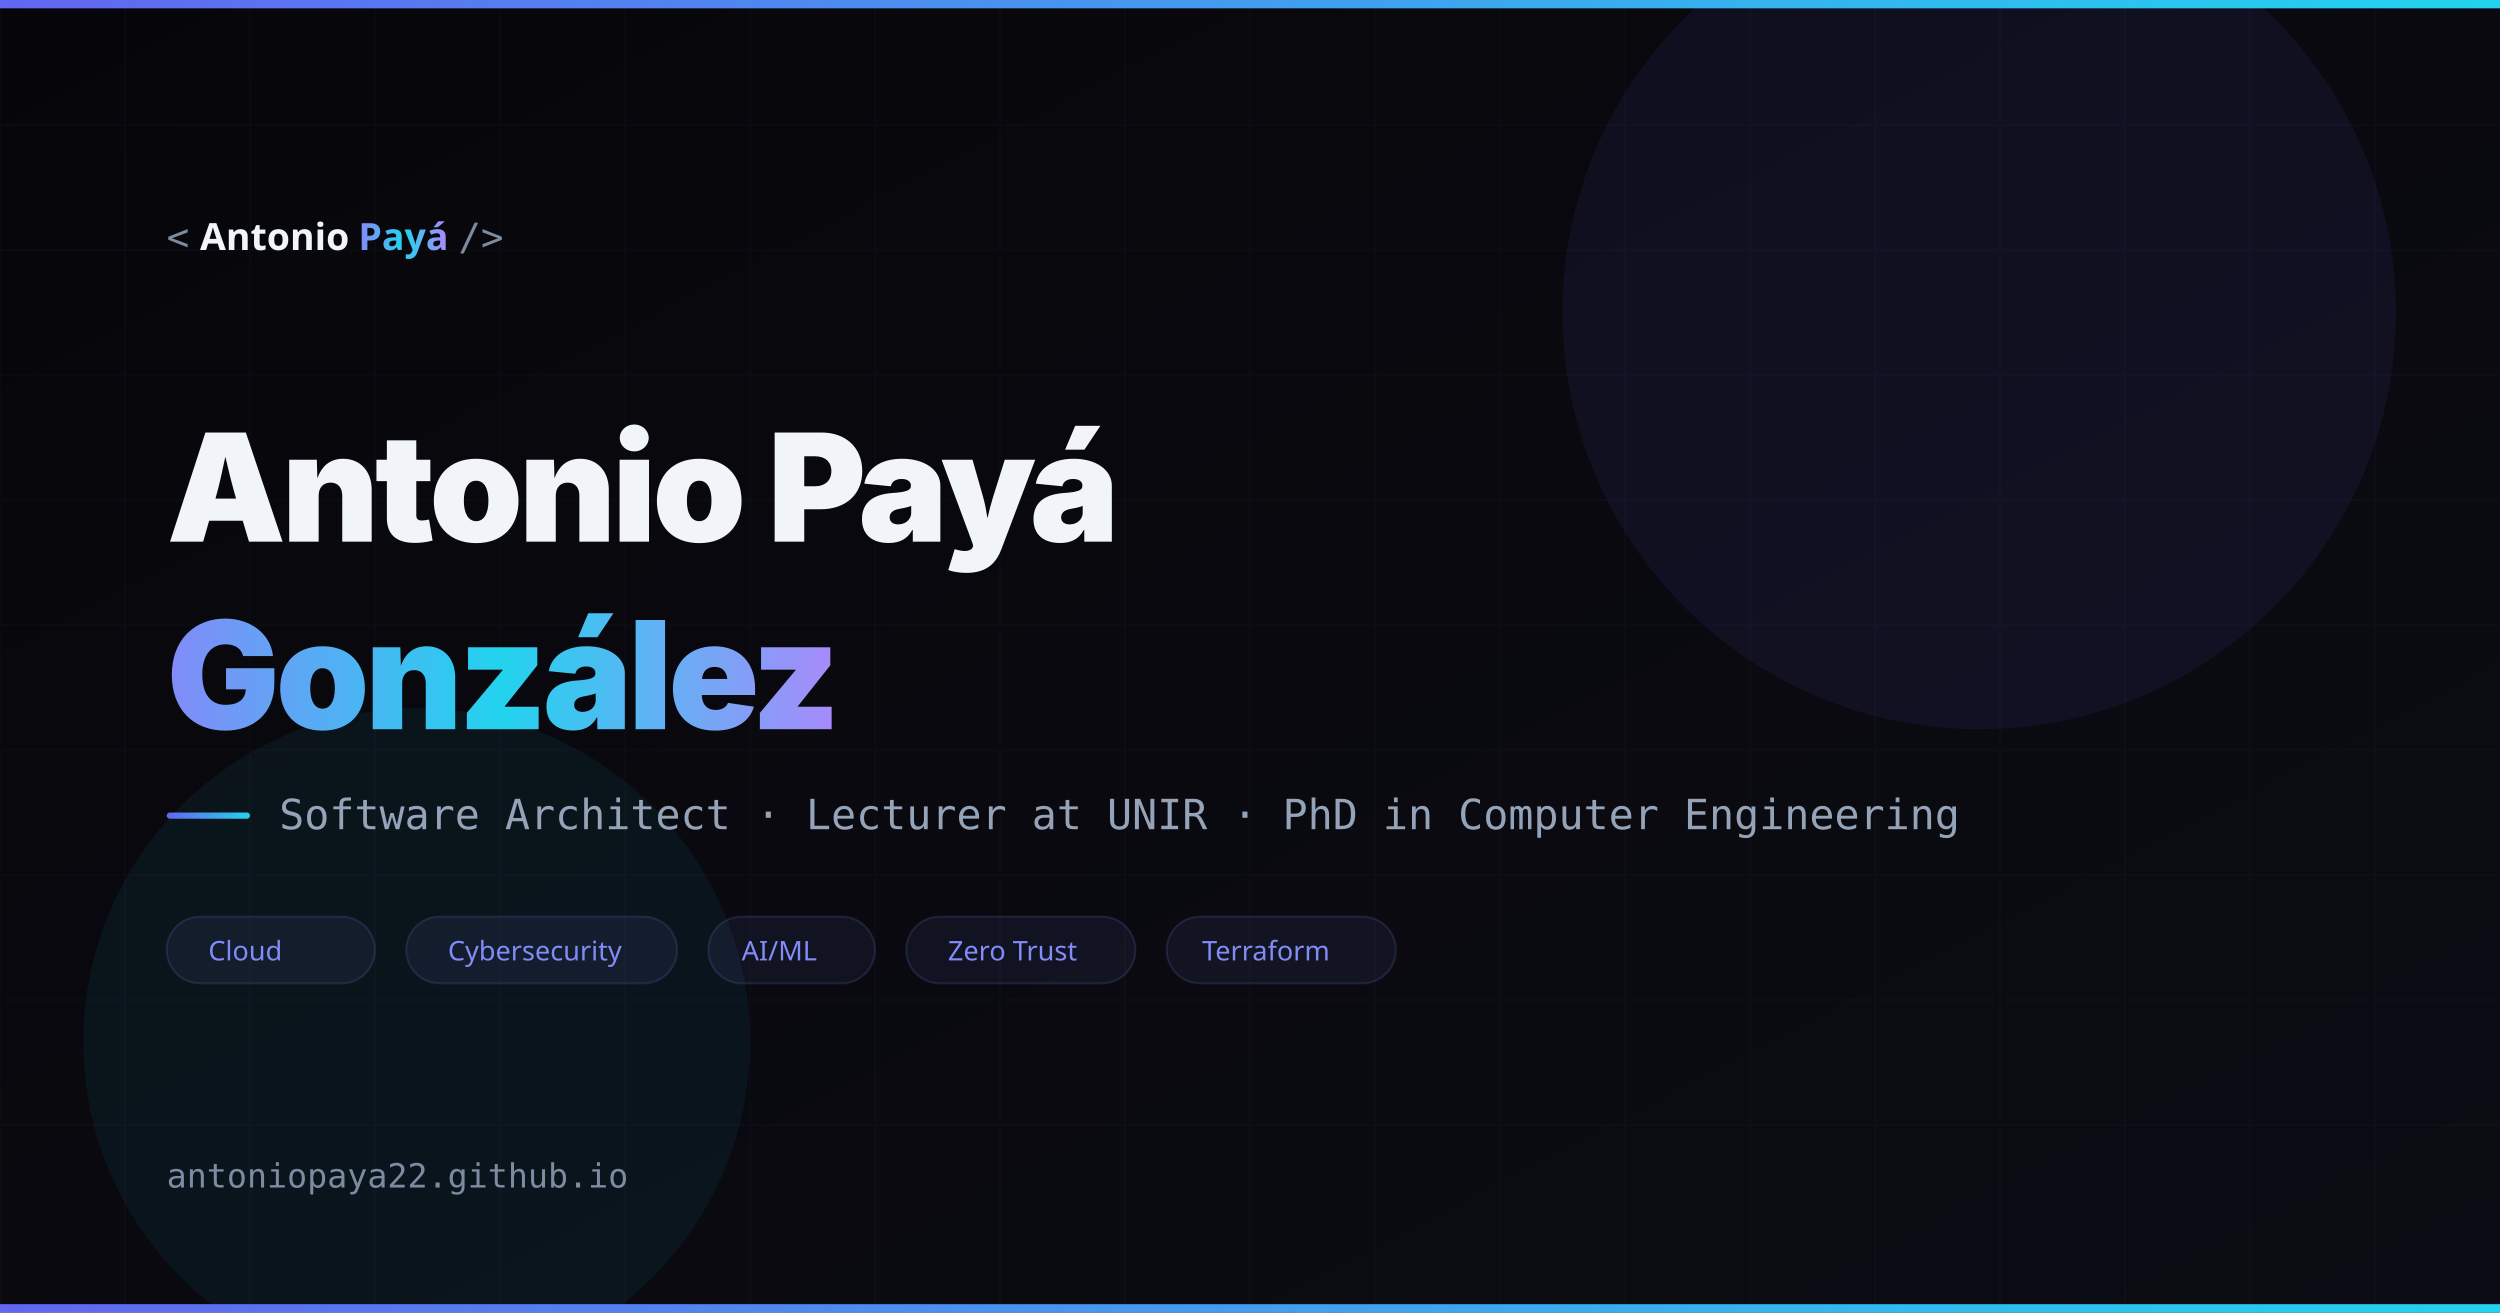
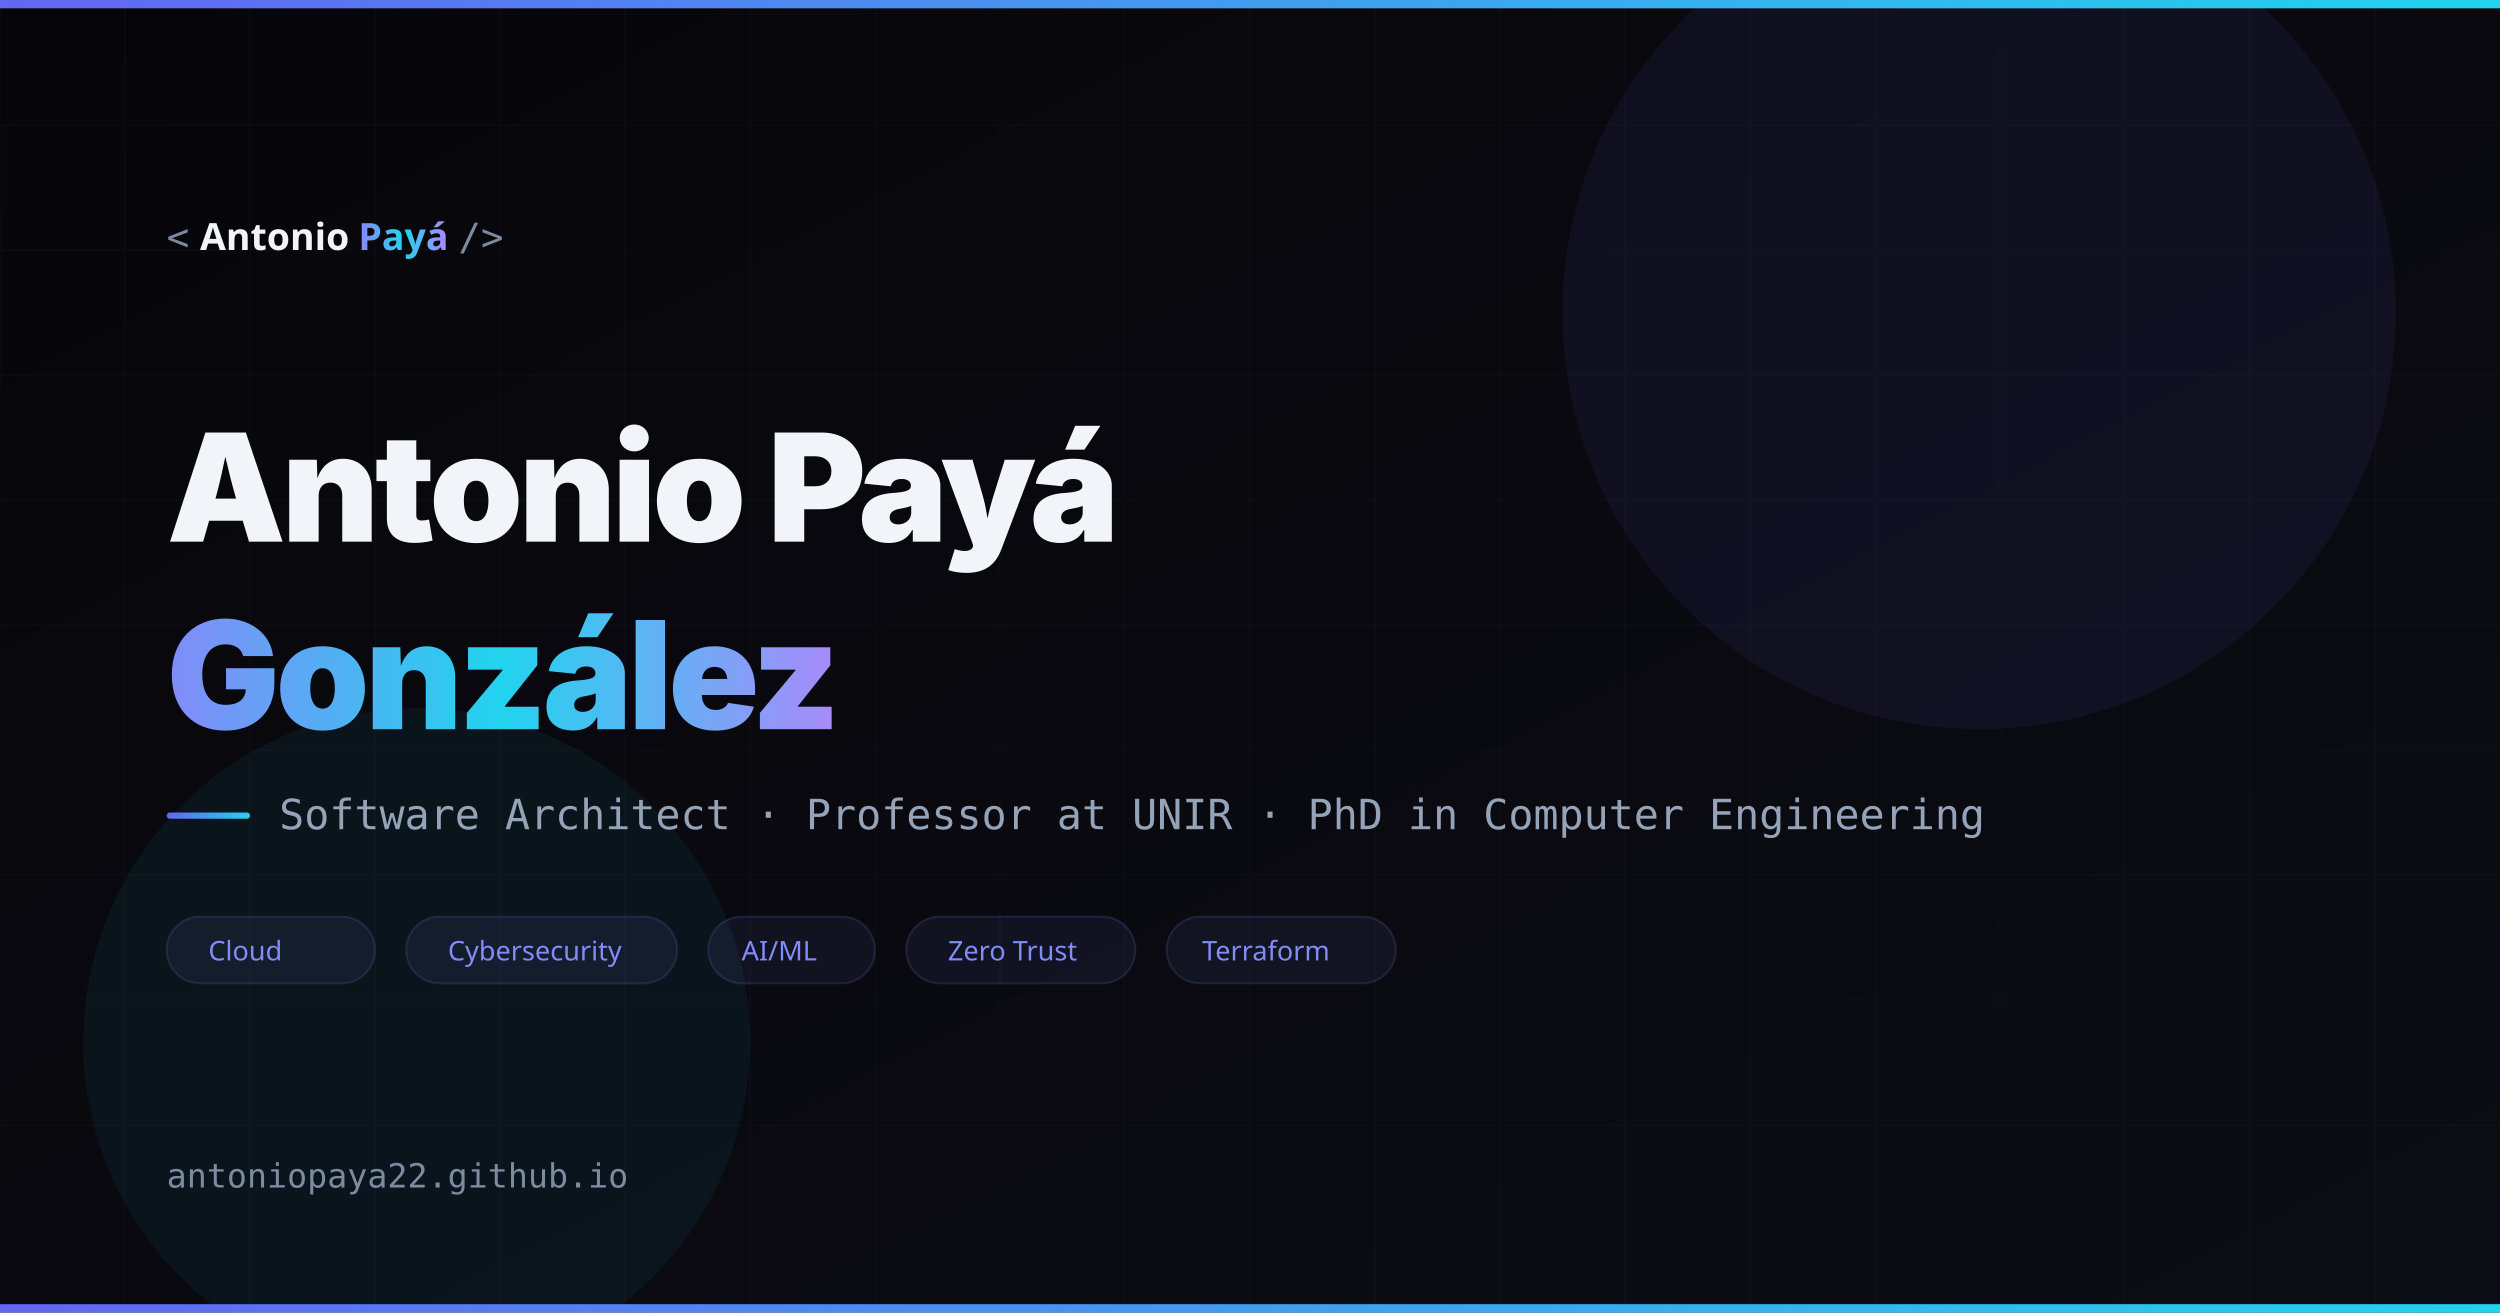
<svg xmlns="http://www.w3.org/2000/svg" width="1200" height="630" viewBox="0 0 1200 630">
  <defs>
    <linearGradient id="bg" x1="0%" y1="0%" x2="100%" y2="100%">
      <stop offset="0%" stop-color="#06060a" />
      <stop offset="100%" stop-color="#0c0c14" />
    </linearGradient>
    <linearGradient id="accent" x1="0%" y1="0%" x2="100%" y2="0%">
      <stop offset="0%" stop-color="#818cf8" />
      <stop offset="50%" stop-color="#22d3ee" />
      <stop offset="100%" stop-color="#a78bfa" />
    </linearGradient>
    <linearGradient id="line" x1="0%" y1="0%" x2="100%" y2="0%">
      <stop offset="0%" stop-color="#6366f1" />
      <stop offset="100%" stop-color="#22d3ee" />
    </linearGradient>
  </defs>
  <rect width="1200" height="630" fill="url(#bg)" />
  <circle cx="950" cy="150" r="200" fill="#6366f1" opacity="0.08" />
  <circle cx="200" cy="500" r="160" fill="#22d3ee" opacity="0.06" />
  <g opacity="0.04" stroke="#818cf8" stroke-width="0.5">
    <line x1="0" y1="0" x2="0" y2="630" />
    <line x1="60" y1="0" x2="60" y2="630" />
    <line x1="120" y1="0" x2="120" y2="630" />
    <line x1="180" y1="0" x2="180" y2="630" />
    <line x1="240" y1="0" x2="240" y2="630" />
    <line x1="300" y1="0" x2="300" y2="630" />
    <line x1="360" y1="0" x2="360" y2="630" />
    <line x1="420" y1="0" x2="420" y2="630" />
    <line x1="480" y1="0" x2="480" y2="630" />
    <line x1="540" y1="0" x2="540" y2="630" />
    <line x1="600" y1="0" x2="600" y2="630" />
    <line x1="660" y1="0" x2="660" y2="630" />
    <line x1="720" y1="0" x2="720" y2="630" />
    <line x1="780" y1="0" x2="780" y2="630" />
    <line x1="840" y1="0" x2="840" y2="630" />
    <line x1="900" y1="0" x2="900" y2="630" />
    <line x1="960" y1="0" x2="960" y2="630" />
    <line x1="1020" y1="0" x2="1020" y2="630" />
    <line x1="1080" y1="0" x2="1080" y2="630" />
    <line x1="1140" y1="0" x2="1140" y2="630" />
    <line x1="0" y1="60" x2="1200" y2="60" />
    <line x1="0" y1="120" x2="1200" y2="120" />
    <line x1="0" y1="180" x2="1200" y2="180" />
    <line x1="0" y1="240" x2="1200" y2="240" />
    <line x1="0" y1="300" x2="1200" y2="300" />
    <line x1="0" y1="360" x2="1200" y2="360" />
    <line x1="0" y1="420" x2="1200" y2="420" />
    <line x1="0" y1="480" x2="1200" y2="480" />
    <line x1="0" y1="540" x2="1200" y2="540" />
  </g>
  <rect x="0" y="0" width="1200" height="4" fill="url(#line)" />
  <text x="80" y="120" font-family="monospace" font-size="18" fill="#7c8ba0">&lt;</text>
  <text x="96" y="120" font-family="sans-serif" font-size="18" font-weight="600" fill="#f1f5f9">Antonio</text>
  <text x="172" y="120" font-family="sans-serif" font-size="18" font-weight="600" fill="url(#accent)">Payá</text>
  <text x="220" y="120" font-family="monospace" font-size="18" fill="#7c8ba0"> /&gt;</text>
  <text x="80" y="260" font-family="Inter, sans-serif" font-size="72" font-weight="900" fill="#f1f5f9" letter-spacing="-2">Antonio Payá</text>
  <text x="80" y="350" font-family="Inter, sans-serif" font-size="72" font-weight="900" fill="url(#accent)" letter-spacing="-2">González</text>
  <rect x="80" y="390" width="40" height="3" fill="url(#line)" rx="1.5" />
-   <text x="134" y="398" font-family="monospace" font-size="20" fill="#94a3b8">Software Architect · Lecturer at UNIR · PhD in Computer Engineering</text>
+   <text x="134" y="398" font-family="monospace" font-size="20" fill="#94a3b8">Software Architect · Professor at UNIR · PhD in Computer Engineering</text>
  <rect x="80" y="440" width="100" height="32" rx="16" fill="#818cf8" fill-opacity="0.08" stroke="#818cf8" stroke-opacity="0.15" />
  <text x="100" y="461" font-family="sans-serif" font-size="13" font-weight="500" fill="#818cf8">Cloud</text>
  <rect x="195" y="440" width="130" height="32" rx="16" fill="#818cf8" fill-opacity="0.08" stroke="#818cf8" stroke-opacity="0.15" />
  <text x="215" y="461" font-family="sans-serif" font-size="13" font-weight="500" fill="#818cf8">Cybersecurity</text>
  <rect x="340" y="440" width="80" height="32" rx="16" fill="#818cf8" fill-opacity="0.08" stroke="#818cf8" stroke-opacity="0.15" />
  <text x="356" y="461" font-family="sans-serif" font-size="13" font-weight="500" fill="#818cf8">AI/ML</text>
  <rect x="435" y="440" width="110" height="32" rx="16" fill="#818cf8" fill-opacity="0.08" stroke="#818cf8" stroke-opacity="0.15" />
  <text x="455" y="461" font-family="sans-serif" font-size="13" font-weight="500" fill="#818cf8">Zero Trust</text>
  <rect x="560" y="440" width="110" height="32" rx="16" fill="#818cf8" fill-opacity="0.08" stroke="#818cf8" stroke-opacity="0.15" />
  <text x="577" y="461" font-family="sans-serif" font-size="13" font-weight="500" fill="#818cf8">Terraform</text>
  <text x="80" y="570" font-family="monospace" font-size="16" fill="#7c8ba0">antoniopaya22.github.io</text>
  <rect x="0" y="626" width="1200" height="4" fill="url(#line)" />
</svg>
